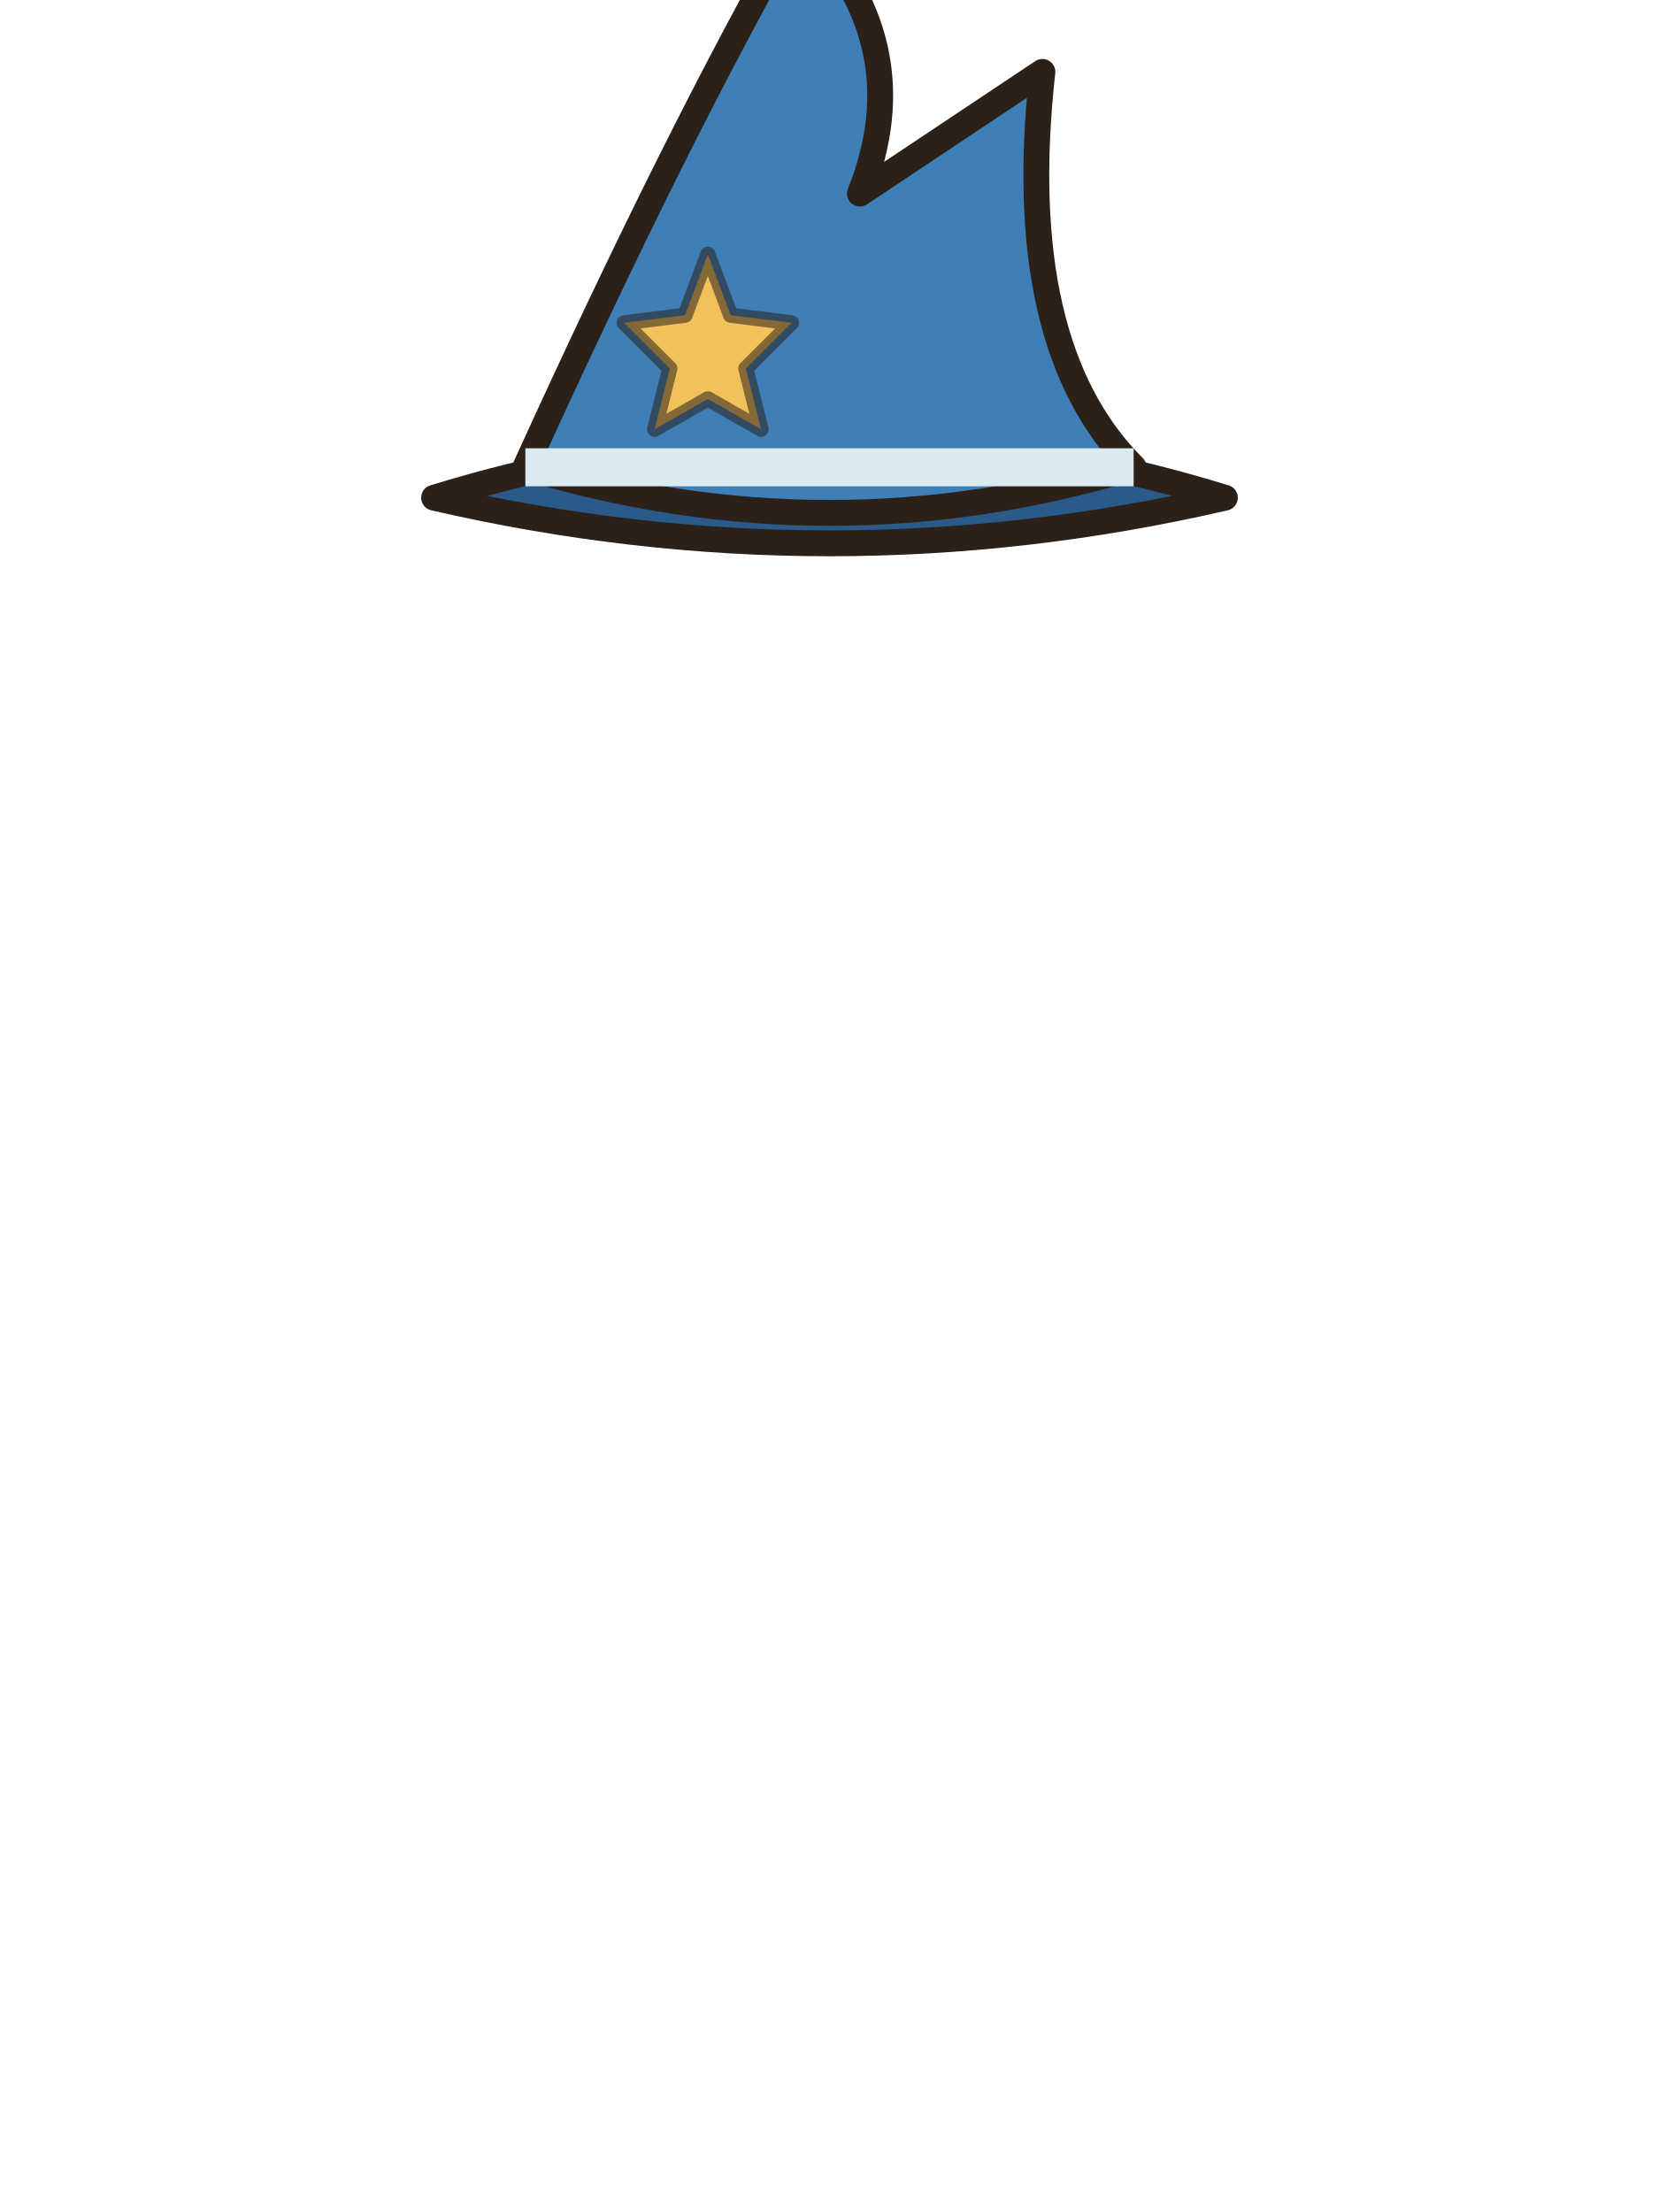
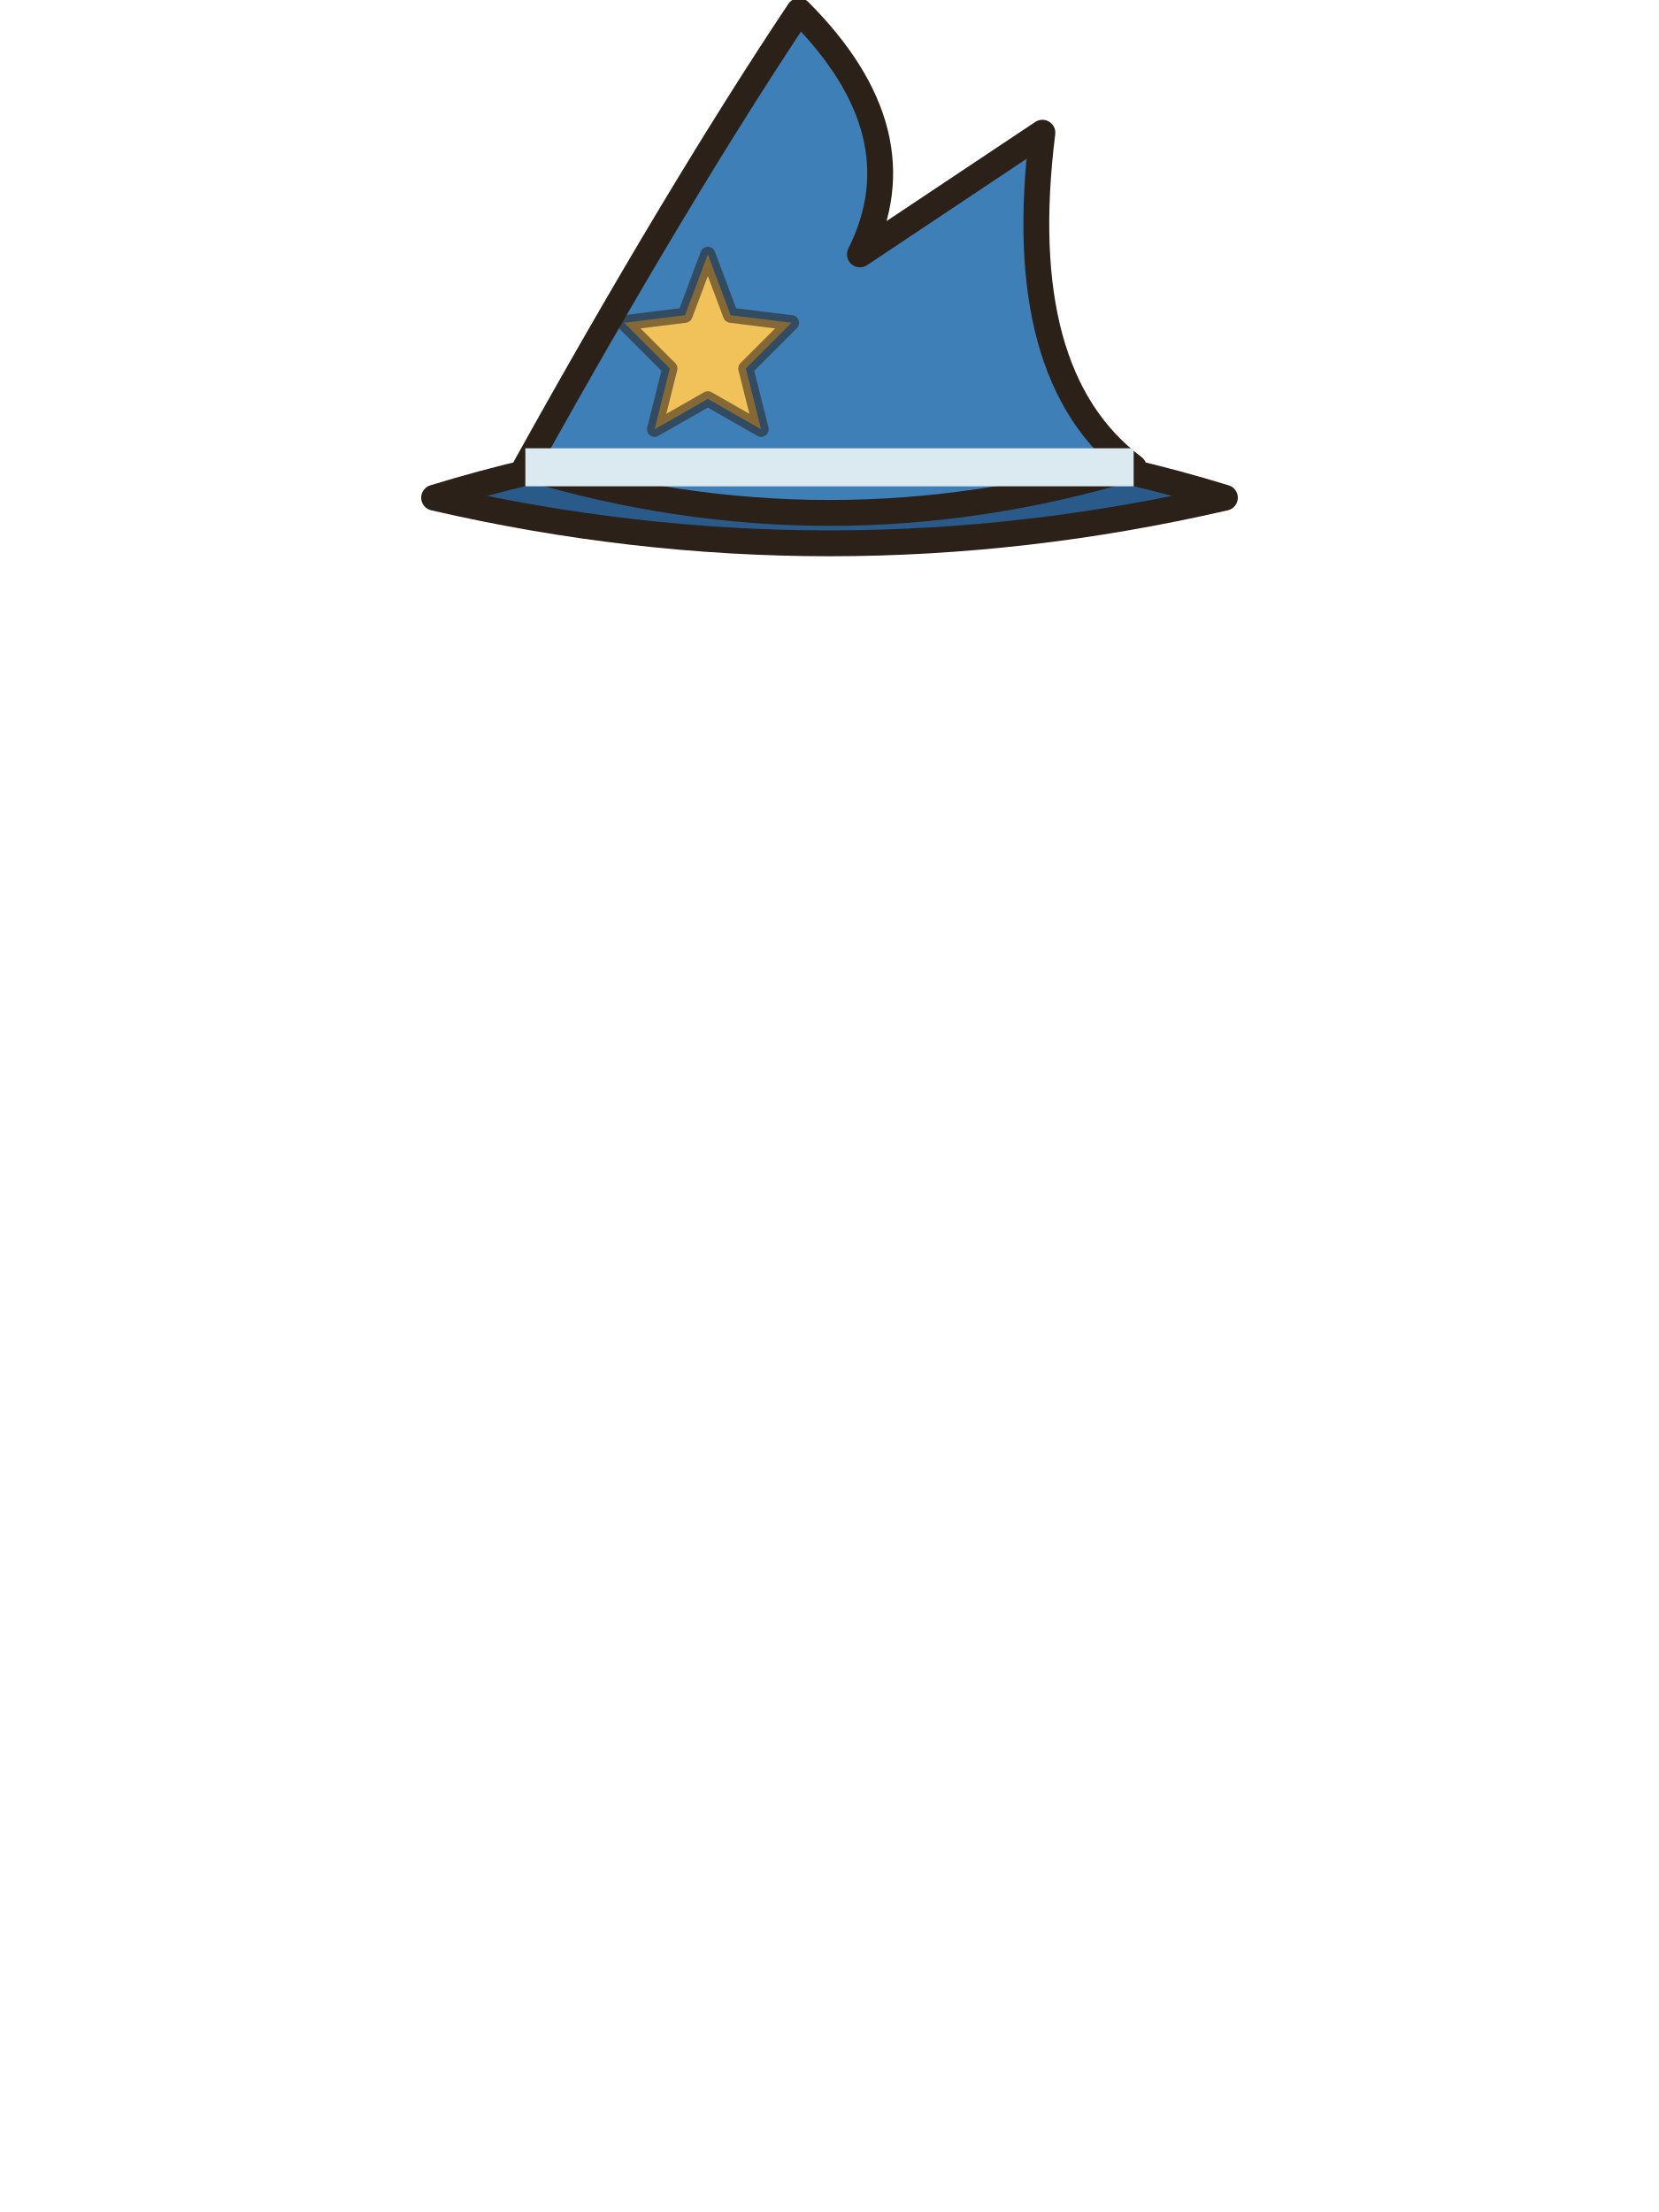
<svg xmlns="http://www.w3.org/2000/svg" width="120" height="160" viewBox="0 0 120 160">
  <g class="hat" transform="translate(60,36) scale(1.1) translate(-60,-36)">
    <path d="M34,36 q26,-8 52,0 q-26,6 -52,0z" fill="#2a5a8a" stroke="#2b2118" stroke-width="1.7" stroke-linejoin="round" stroke-linecap="round" />
-     <path d="M40,34 q10,-22 18,-36 q8,8 4,18 q6,-4 12,-8 q-2,18 6,26 q-20,6 -40,0z" fill="#3f7fb8" stroke="#2b2118" stroke-width="1.7" stroke-linejoin="round" stroke-linecap="round" />
+     <path d="M40,34 q10,-18 18,-30 q8,8 4,16 q6,-4 12,-8 q-2,16 6,22 q-20,6 -40,0z" fill="#3f7fb8" stroke="#2b2118" stroke-width="1.7" stroke-linejoin="round" stroke-linecap="round" />
    <path d="M40,34 h40" stroke="#dbe9f0" stroke-width="2.5" />
    <path d="M52,20 l1.5,4 l4,.5 l-3,3 l1,4 l-3.5,-2 l-3.5,2 l1,-4 l-3,-3 l4,-.5z" fill="#f2c25a" stroke="#2b2118" stroke-width="1" stroke-opacity=".55" stroke-linejoin="round" stroke-linecap="round" />
  </g>
</svg>
